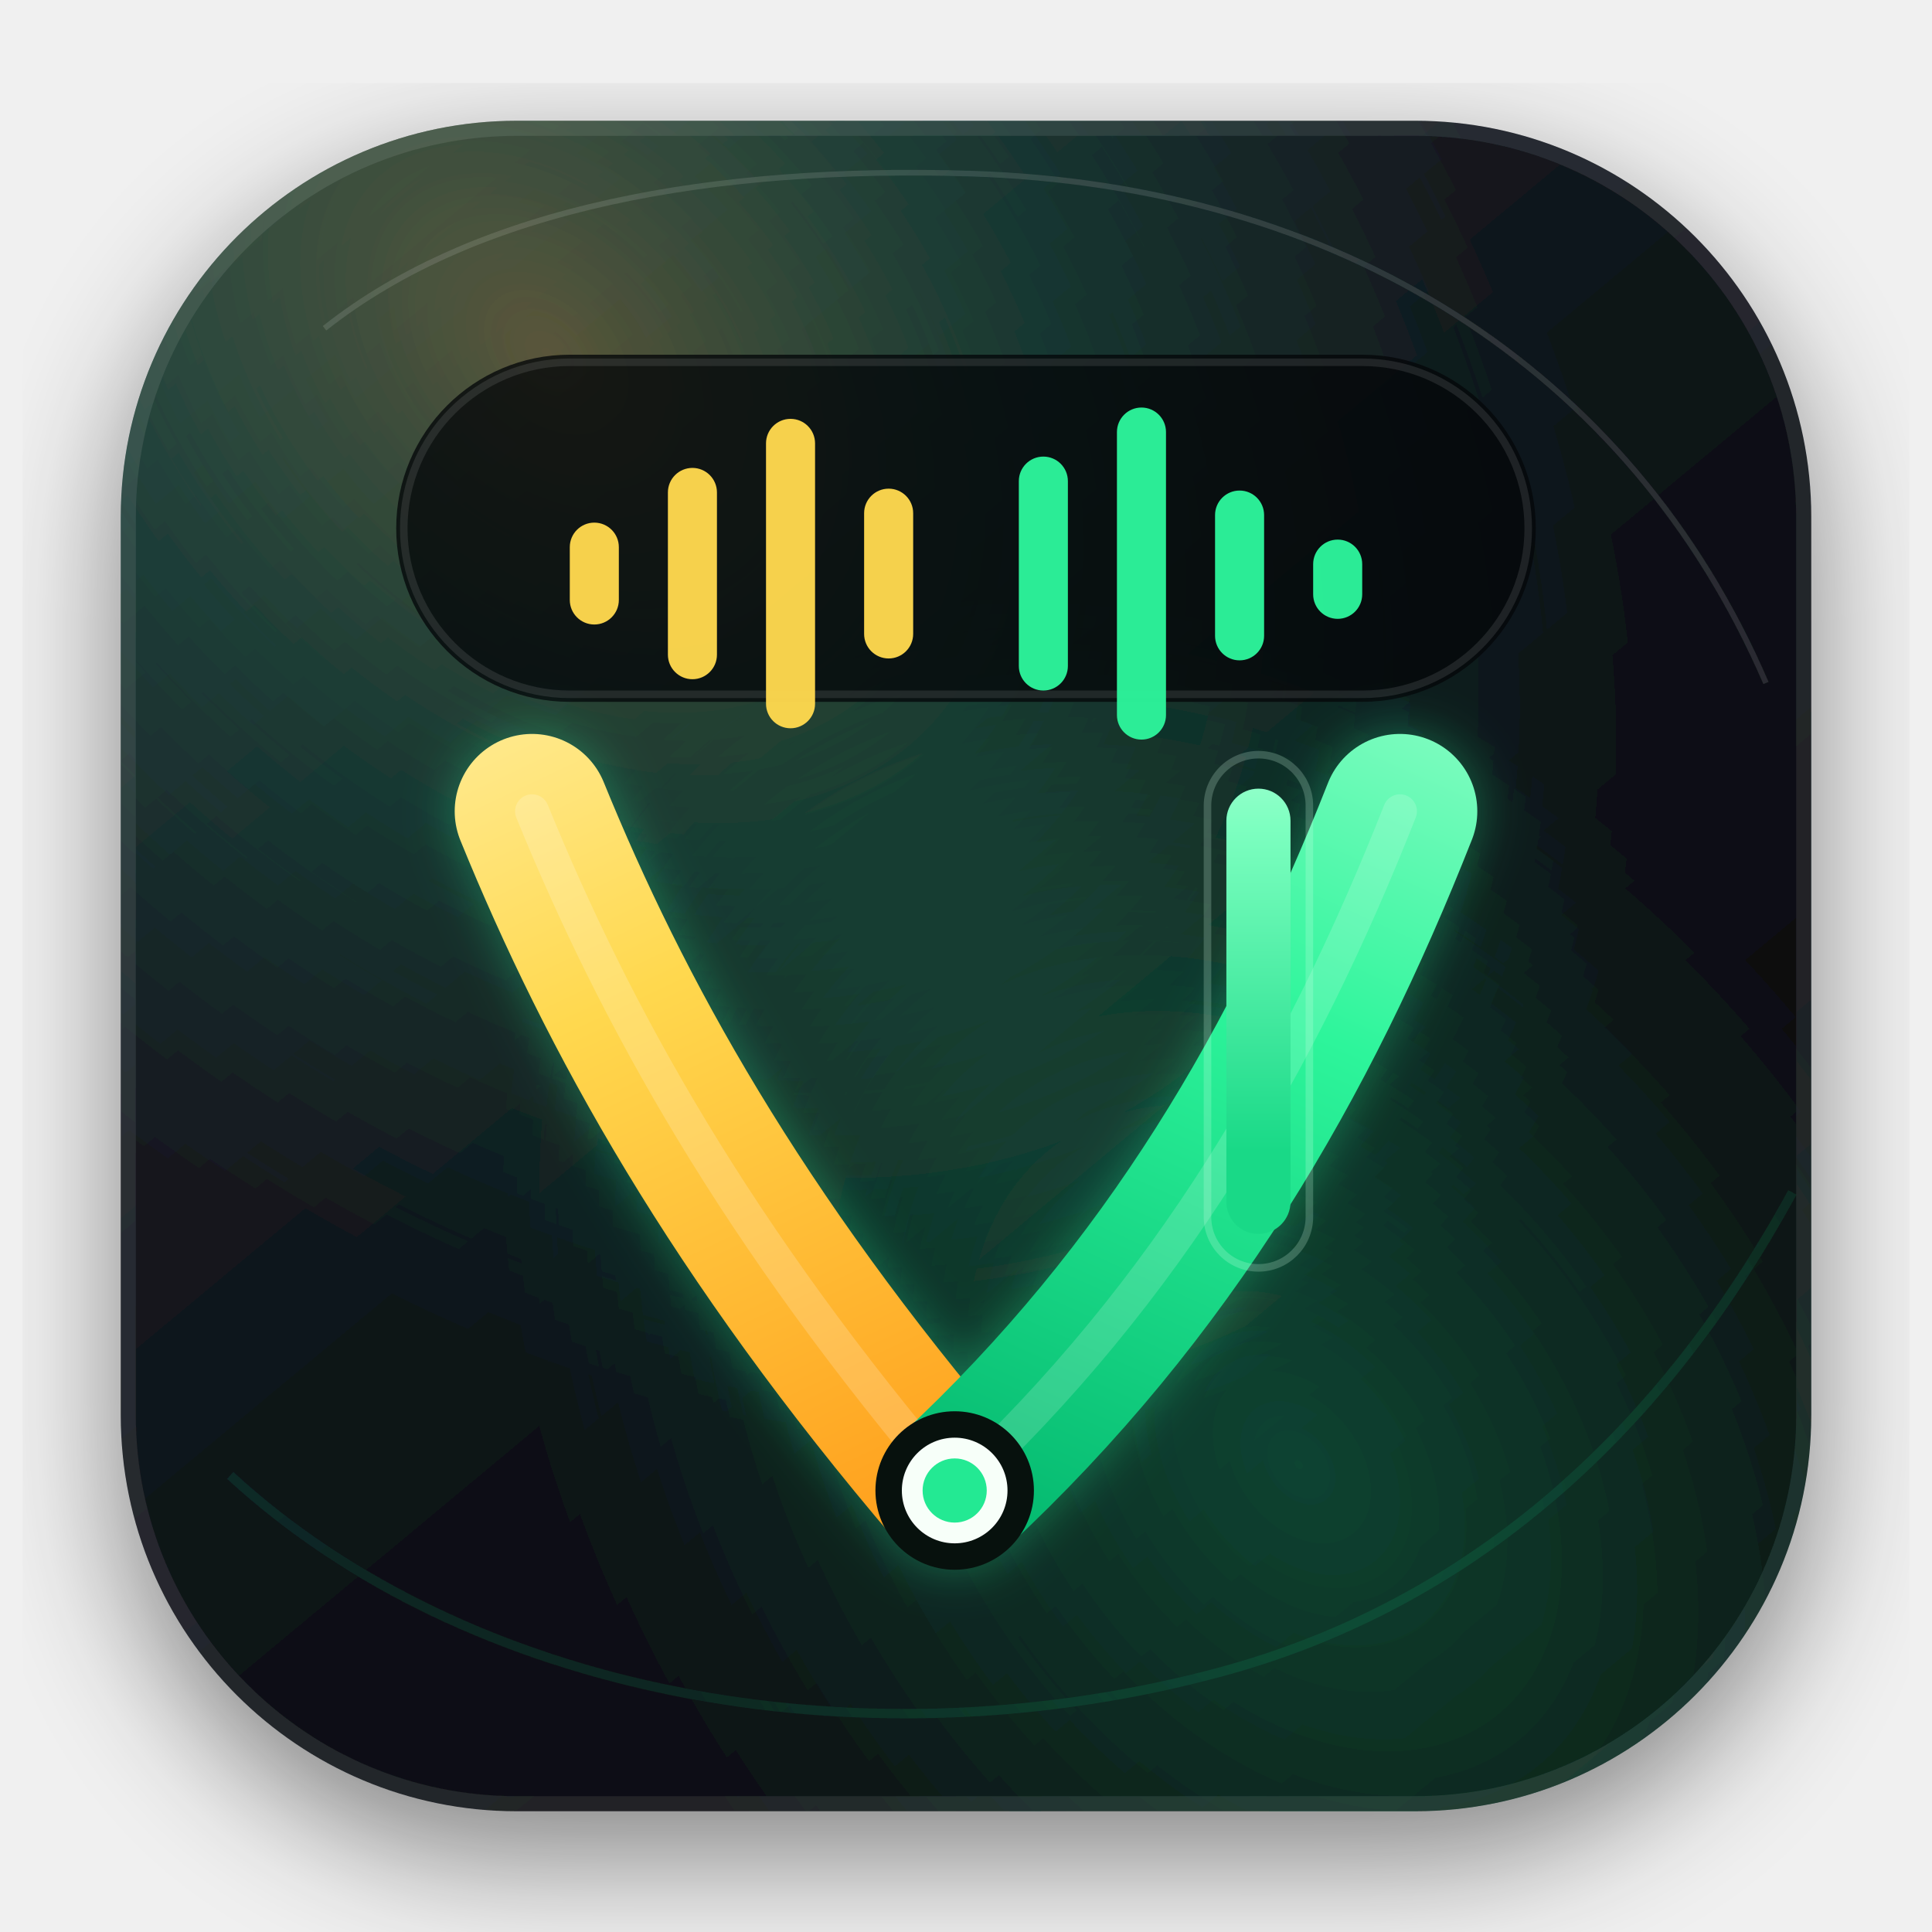
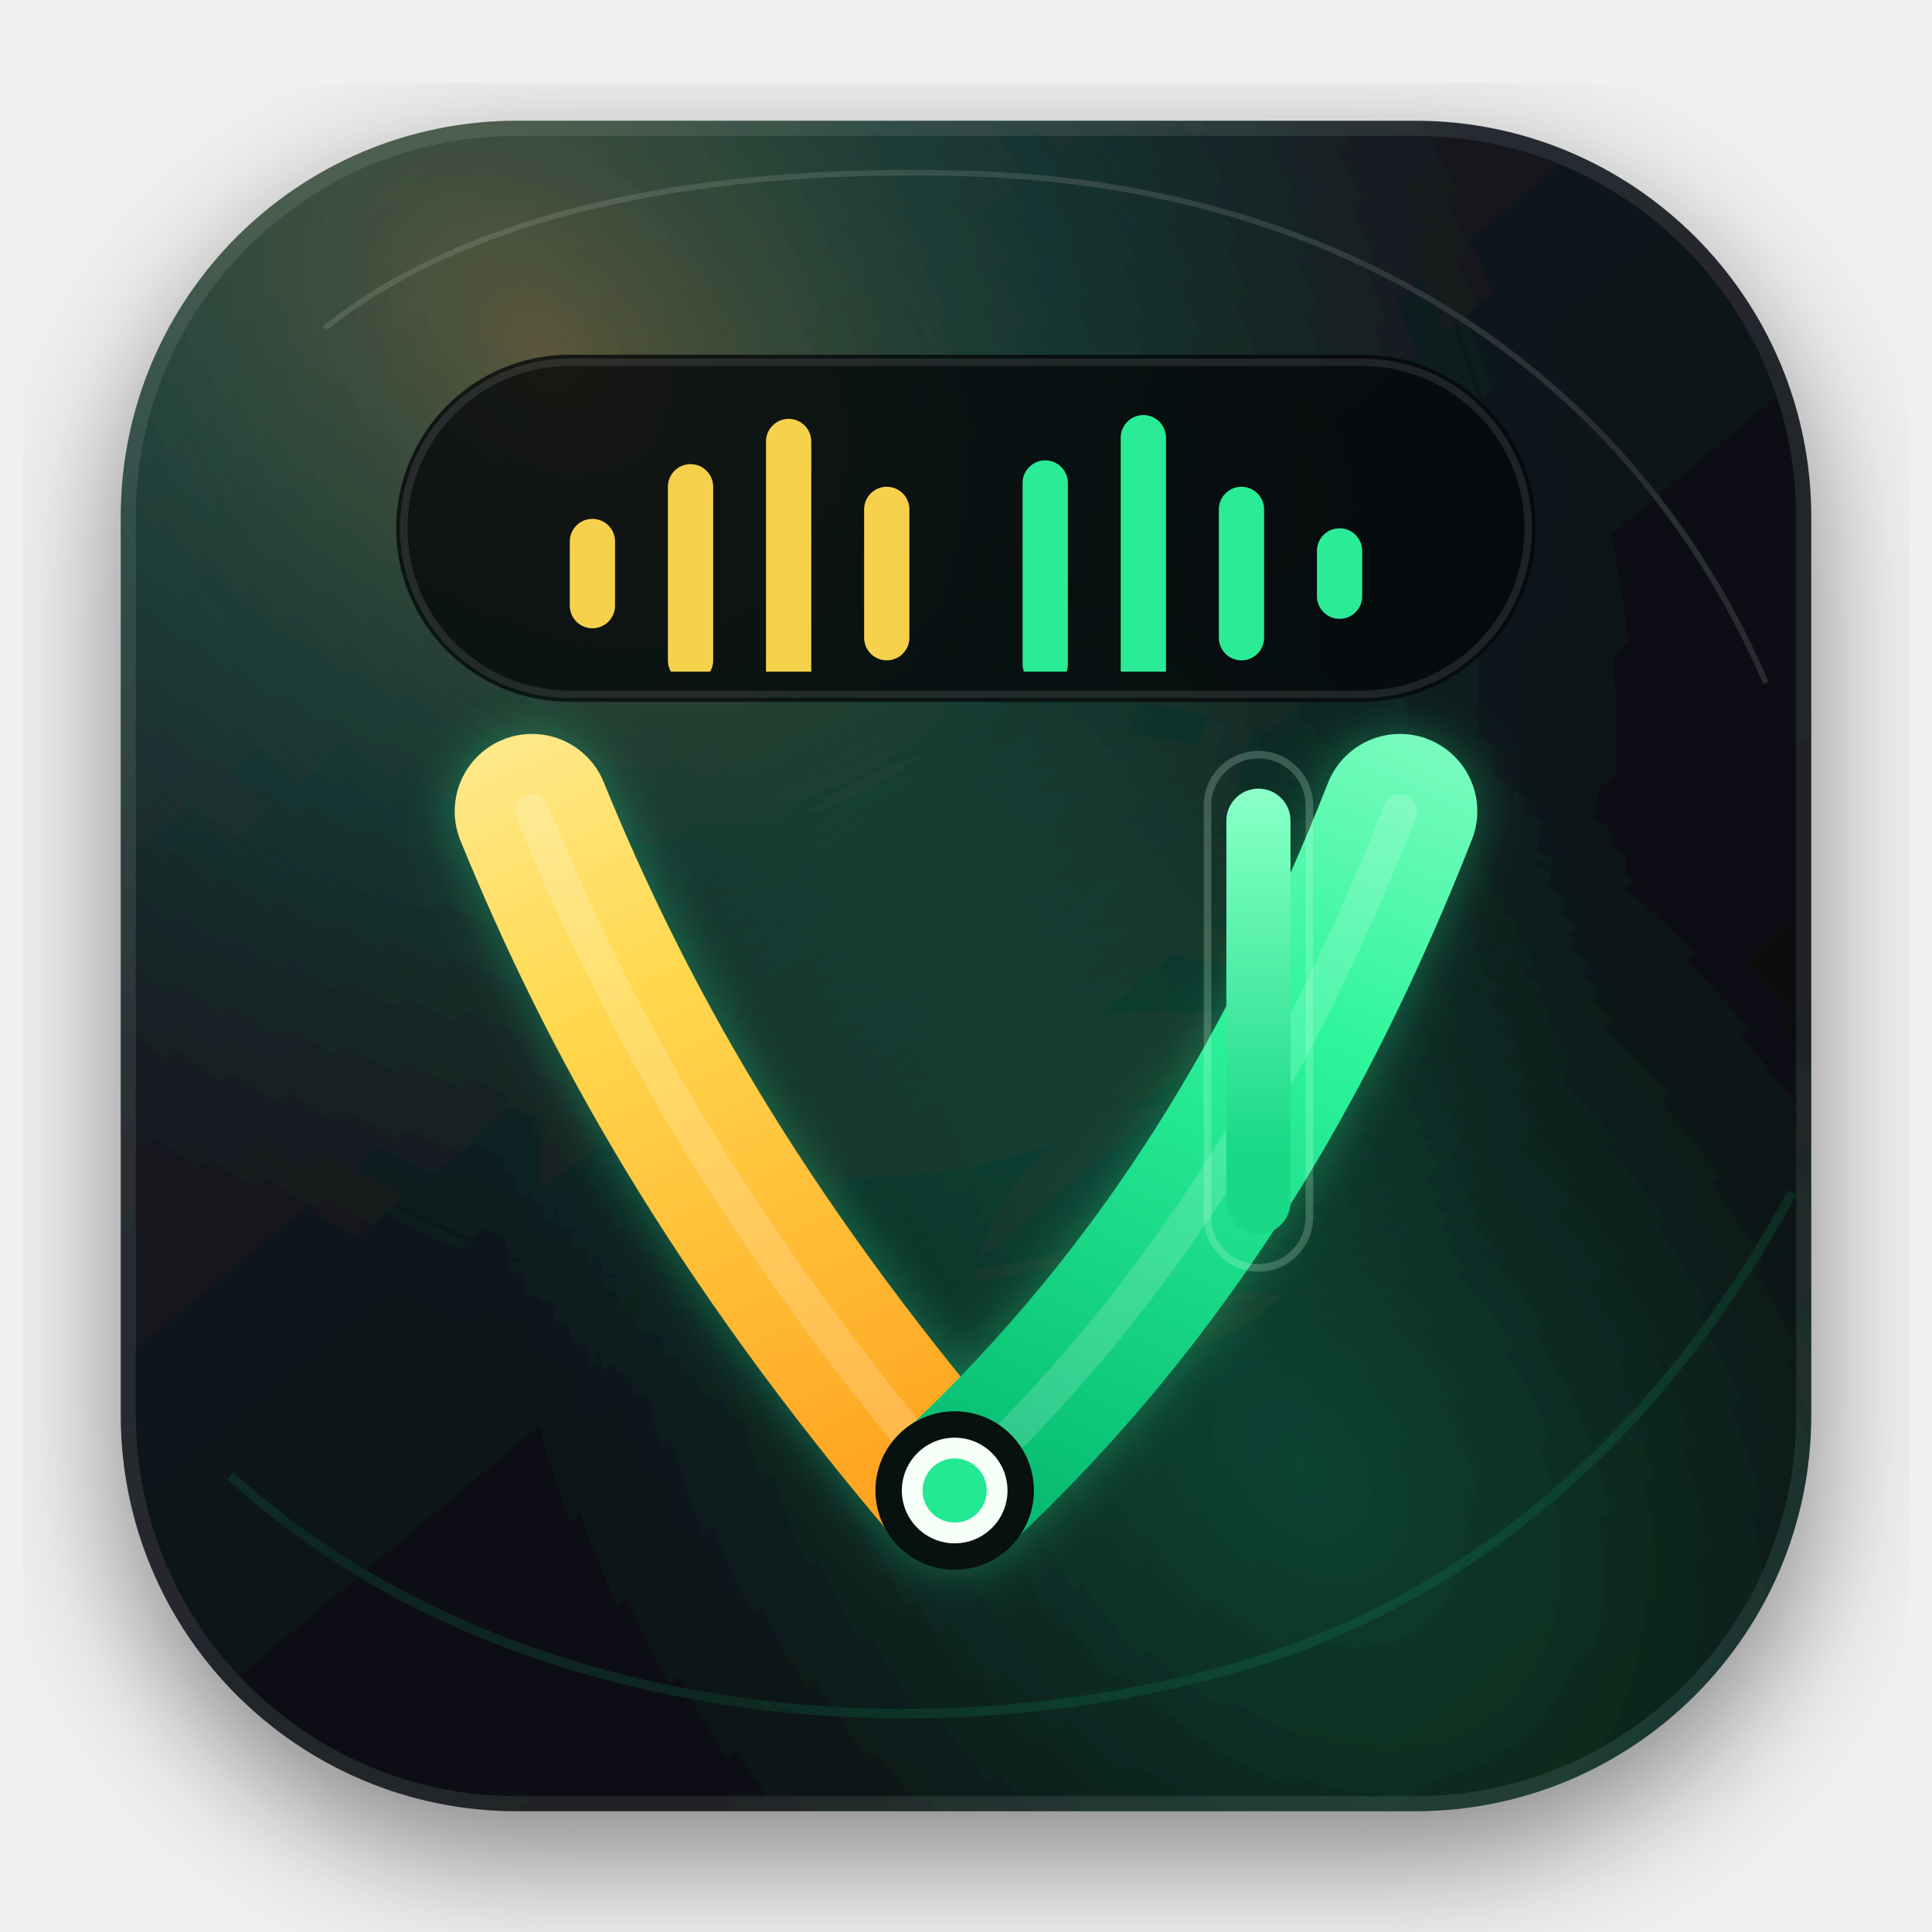
<svg xmlns="http://www.w3.org/2000/svg" width="1024" height="1024" viewBox="0 0 1024 1024" fill="none" role="img" aria-labelledby="title desc">
  <defs>
    <linearGradient id="bg" x1="168" y1="84" x2="880" y2="940" gradientUnits="userSpaceOnUse">
      <stop offset="0" stop-color="#20252D" />
      <stop offset="0.42" stop-color="#10141A" />
      <stop offset="1" stop-color="#05070A" />
    </linearGradient>
    <radialGradient id="topGlow" cx="0" cy="0" r="1" gradientUnits="userSpaceOnUse" gradientTransform="translate(292 188) rotate(45) scale(674 468)">
      <stop offset="0" stop-color="#FFE06A" stop-opacity="0.28" />
      <stop offset="0.5" stop-color="#27F59B" stop-opacity="0.13" />
      <stop offset="1" stop-color="#27F59B" stop-opacity="0" />
    </radialGradient>
    <radialGradient id="bottomGlow" cx="0" cy="0" r="1" gradientUnits="userSpaceOnUse" gradientTransform="translate(690 778) rotate(-128) scale(520 360)">
      <stop offset="0" stop-color="#27F59B" stop-opacity="0.24" />
      <stop offset="1" stop-color="#27F59B" stop-opacity="0" />
    </radialGradient>
    <linearGradient id="goldStroke" x1="284" y1="296" x2="520" y2="794" gradientUnits="userSpaceOnUse">
      <stop offset="0" stop-color="#FFF1A8" />
      <stop offset="0.42" stop-color="#FFD84E" />
      <stop offset="1" stop-color="#FF9F1C" />
    </linearGradient>
    <linearGradient id="greenStroke" x1="742" y1="276" x2="504" y2="802" gradientUnits="userSpaceOnUse">
      <stop offset="0" stop-color="#A7FFD2" />
      <stop offset="0.46" stop-color="#2DF59B" />
      <stop offset="1" stop-color="#04B86F" />
    </linearGradient>
    <linearGradient id="cursor" x1="665" y1="292" x2="665" y2="610" gradientUnits="userSpaceOnUse">
      <stop offset="0" stop-color="#F7FFF9" />
      <stop offset="0.46" stop-color="#7DFFC0" />
      <stop offset="1" stop-color="#19D987" />
    </linearGradient>
    <filter id="softShadow" x="12" y="20" width="1000" height="1010" filterUnits="userSpaceOnUse" color-interpolation-filters="sRGB">
      <feDropShadow dx="0" dy="24" stdDeviation="34" flood-color="#000000" flood-opacity="0.45" />
    </filter>
    <filter id="strokeGlow" x="118" y="188" width="788" height="674" filterUnits="userSpaceOnUse" color-interpolation-filters="sRGB">
      <feGaussianBlur stdDeviation="13" result="blur" />
      <feColorMatrix in="blur" type="matrix" values="0 0 0 0 0.17 0 0 0 0 1 0 0 0 0 0.63 0 0 0 0.34 0" result="glow" />
      <feMerge>
        <feMergeNode in="glow" />
        <feMergeNode in="SourceGraphic" />
      </feMerge>
    </filter>
    <clipPath id="squircle">
      <rect x="64" y="64" width="896" height="896" rx="210" />
    </clipPath>
+     <clipPath id="waveCapsuleClip">
+       <rect x="226" y="204" width="572" height="152" rx="76" />
+     </clipPath>
  </defs>
  <g filter="url(#softShadow)">
    <rect x="64" y="64" width="896" height="896" rx="210" fill="url(#bg)" />
    <g clip-path="url(#squircle)">
      <rect x="64" y="64" width="896" height="896" fill="url(#topGlow)" />
      <rect x="64" y="64" width="896" height="896" fill="url(#bottomGlow)" />
      <path d="M172 174C254 109 380 88 514 92C709 98 864 195 936 362" stroke="white" stroke-opacity="0.12" stroke-width="3" />
      <path d="M122 782C248 898 454 936 640 888C774 854 878 764 950 632" stroke="#27F59B" stroke-opacity="0.1" stroke-width="5" />
    </g>
    <rect x="68" y="68" width="888" height="888" rx="206" stroke="white" stroke-opacity="0.09" stroke-width="8" />
  </g>
  <rect x="210" y="188" width="604" height="184" rx="92" fill="#05070A" fill-opacity="0.78" />
  <rect x="214" y="192" width="596" height="176" rx="88" stroke="white" stroke-opacity="0.1" stroke-width="4" />
-   <g opacity="0.96">
-     <rect x="302" y="277" width="26" height="54" rx="13" fill="#FFD84E" />
-     <rect x="354" y="248" width="26" height="112" rx="13" fill="#FFD84E" />
-     <rect x="406" y="222" width="26" height="164" rx="13" fill="#FFD84E" />
-     <rect x="458" y="259" width="26" height="90" rx="13" fill="#FFD84E" />
-     <rect x="540" y="242" width="26" height="124" rx="13" fill="#2DF59B" />
-     <rect x="592" y="216" width="26" height="176" rx="13" fill="#2DF59B" />
-     <rect x="644" y="260" width="26" height="90" rx="13" fill="#2DF59B" />
-     <rect x="696" y="286" width="26" height="42" rx="13" fill="#2DF59B" />
+   <g opacity="0.96" clip-path="url(#waveCapsuleClip)">
+     <rect x="302" y="275" width="24" height="58" rx="12" fill="#FFD84E" />
+     <rect x="354" y="246" width="24" height="116" rx="12" fill="#FFD84E" />
+     <rect x="406" y="222" width="24" height="148" rx="12" fill="#FFD84E" />
+     <rect x="458" y="258" width="24" height="92" rx="12" fill="#FFD84E" />
+     <rect x="542" y="244" width="24" height="120" rx="12" fill="#2DF59B" />
+     <rect x="594" y="220" width="24" height="148" rx="12" fill="#2DF59B" />
+     <rect x="646" y="258" width="24" height="92" rx="12" fill="#2DF59B" />
+     <rect x="698" y="280" width="24" height="48" rx="12" fill="#2DF59B" />
  </g>
  <g filter="url(#strokeGlow)">
    <path d="M282 430C326 538 390 654 506 790" stroke="url(#goldStroke)" stroke-width="82" stroke-linecap="round" />
    <path d="M742 430C690 562 620 684 506 790" stroke="url(#greenStroke)" stroke-width="82" stroke-linecap="round" />
    <path d="M282 430C326 538 390 654 506 790" stroke="white" stroke-opacity="0.18" stroke-width="18" stroke-linecap="round" />
    <path d="M742 430C690 562 620 684 506 790" stroke="white" stroke-opacity="0.16" stroke-width="18" stroke-linecap="round" />
  </g>
  <rect x="650" y="418" width="34" height="236" rx="17" fill="url(#cursor)" />
  <rect x="640" y="400" width="54" height="272" rx="27" stroke="#D8FFE9" stroke-opacity="0.22" stroke-width="4" />
  <circle cx="506" cy="790" r="42" fill="#07110D" />
  <circle cx="506" cy="790" r="28" fill="#F7FFF9" />
  <circle cx="506" cy="790" r="17" fill="#23E993" />
</svg>
